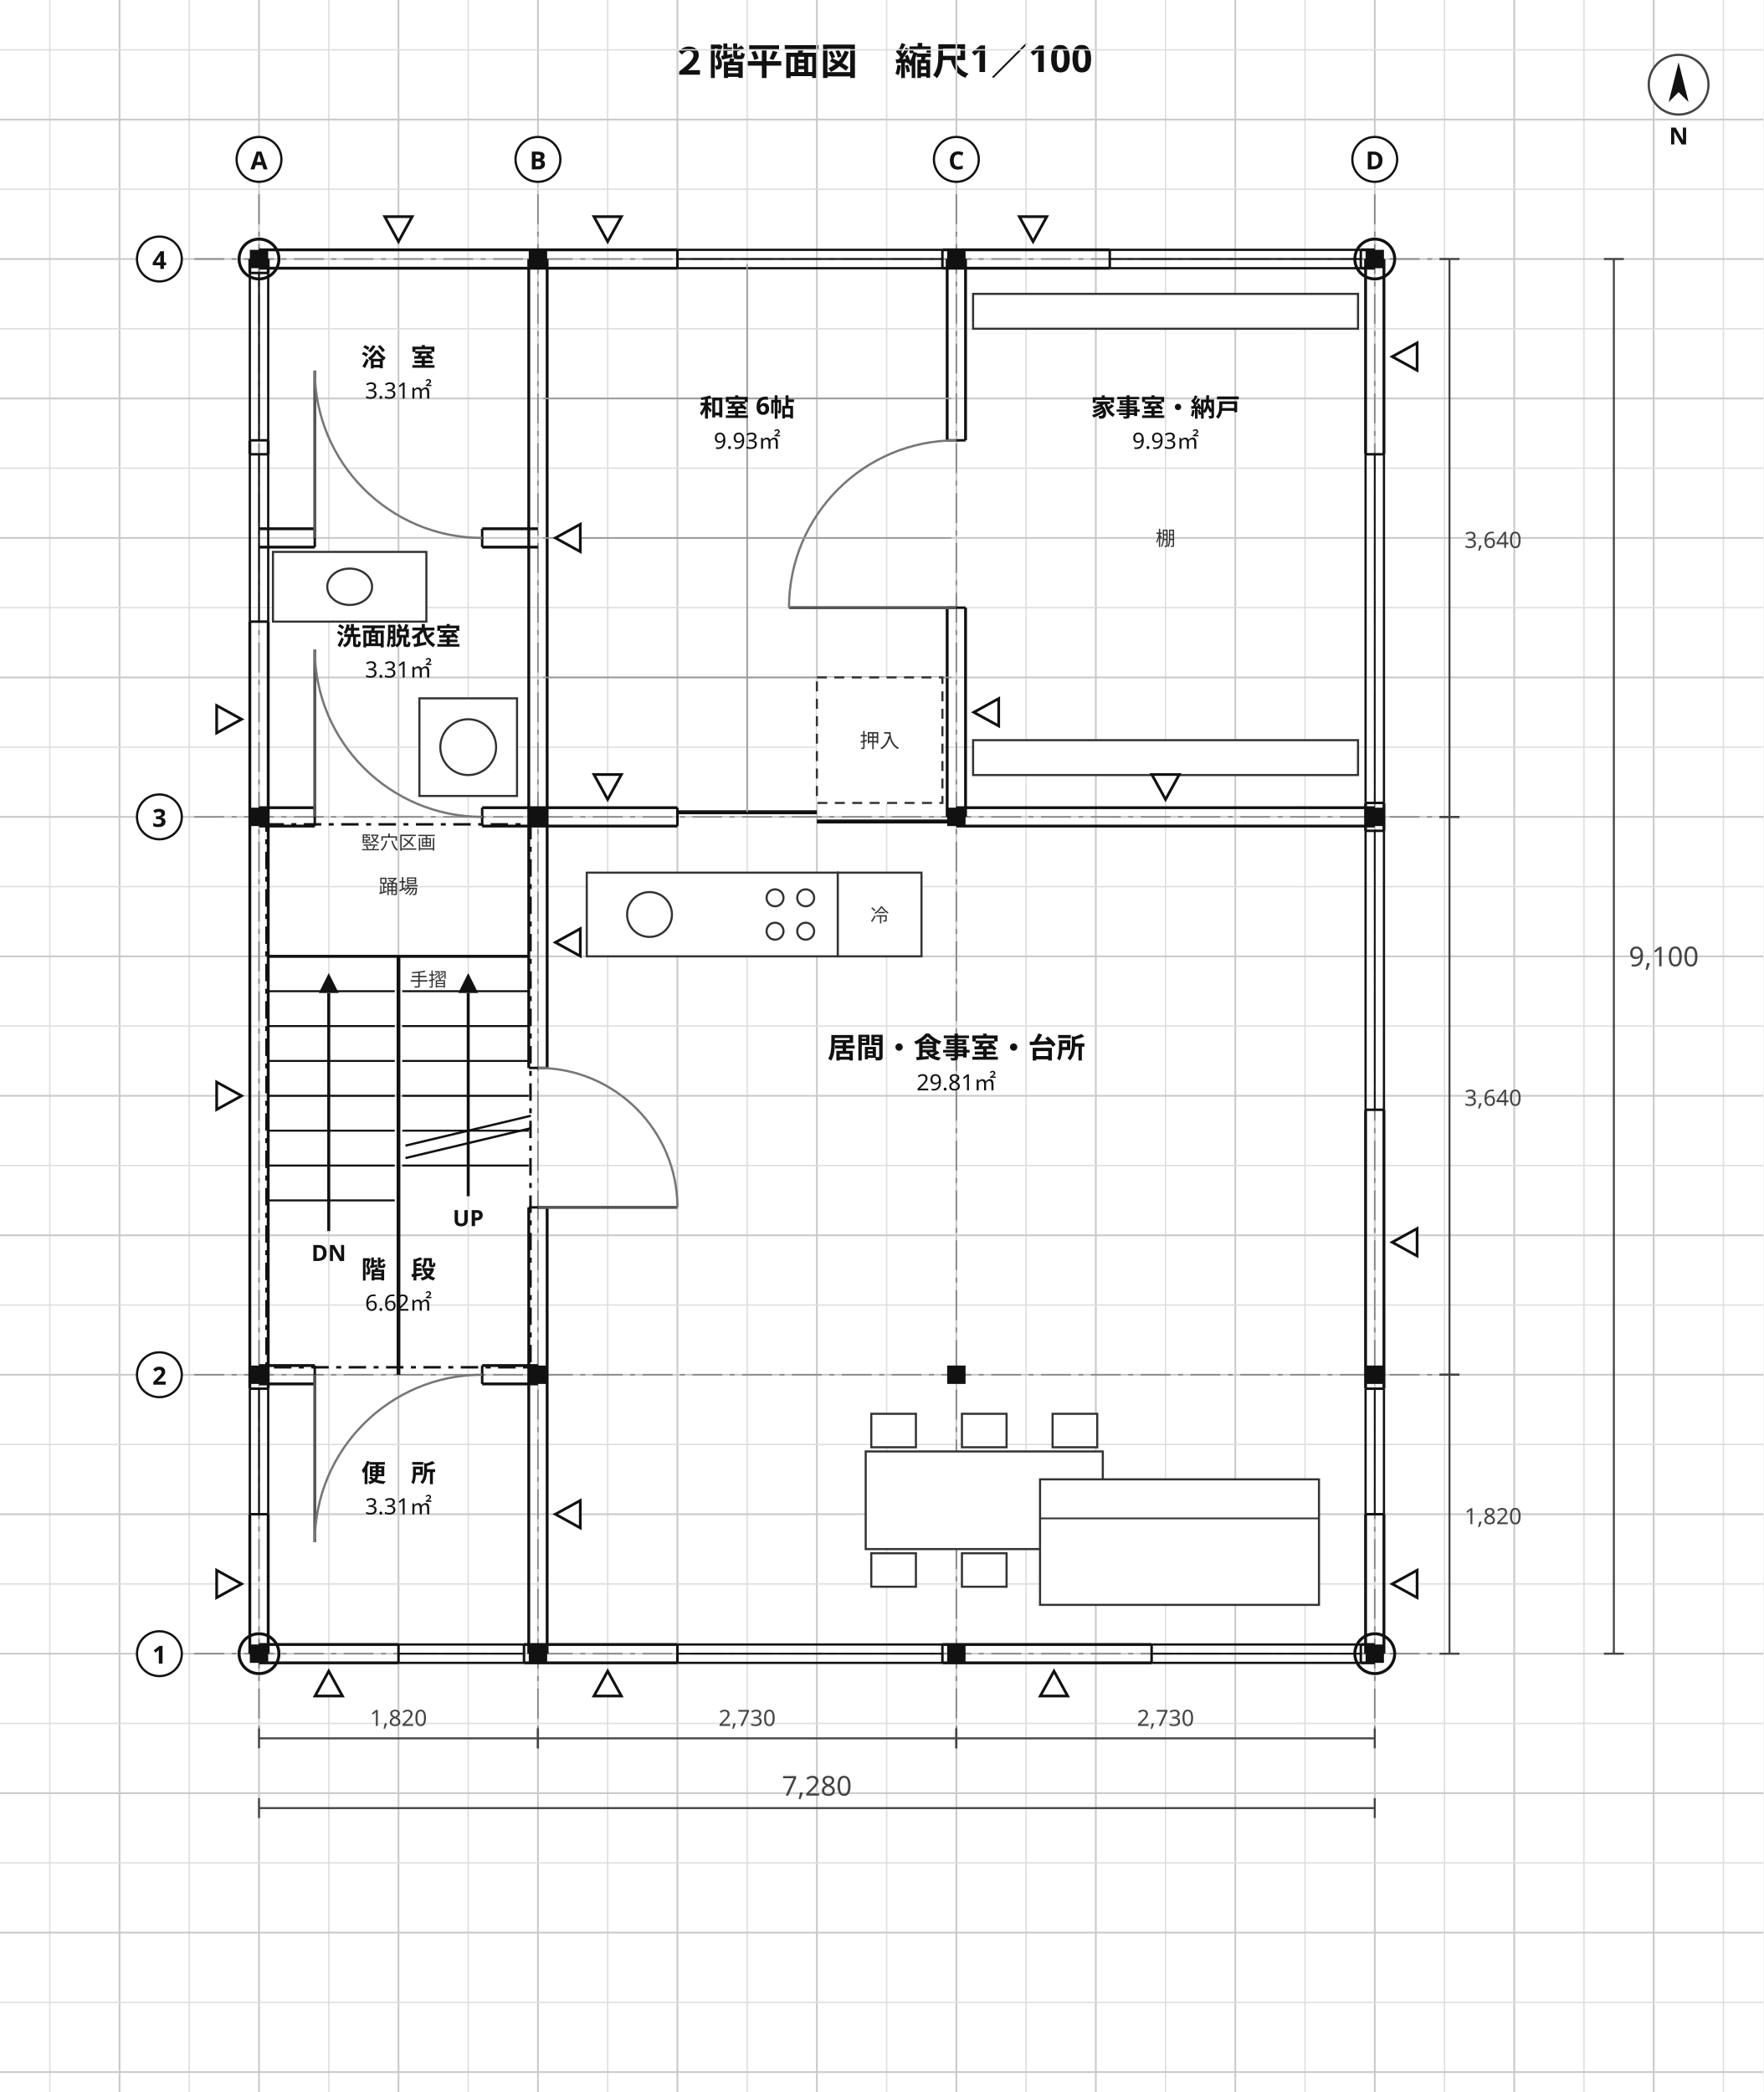
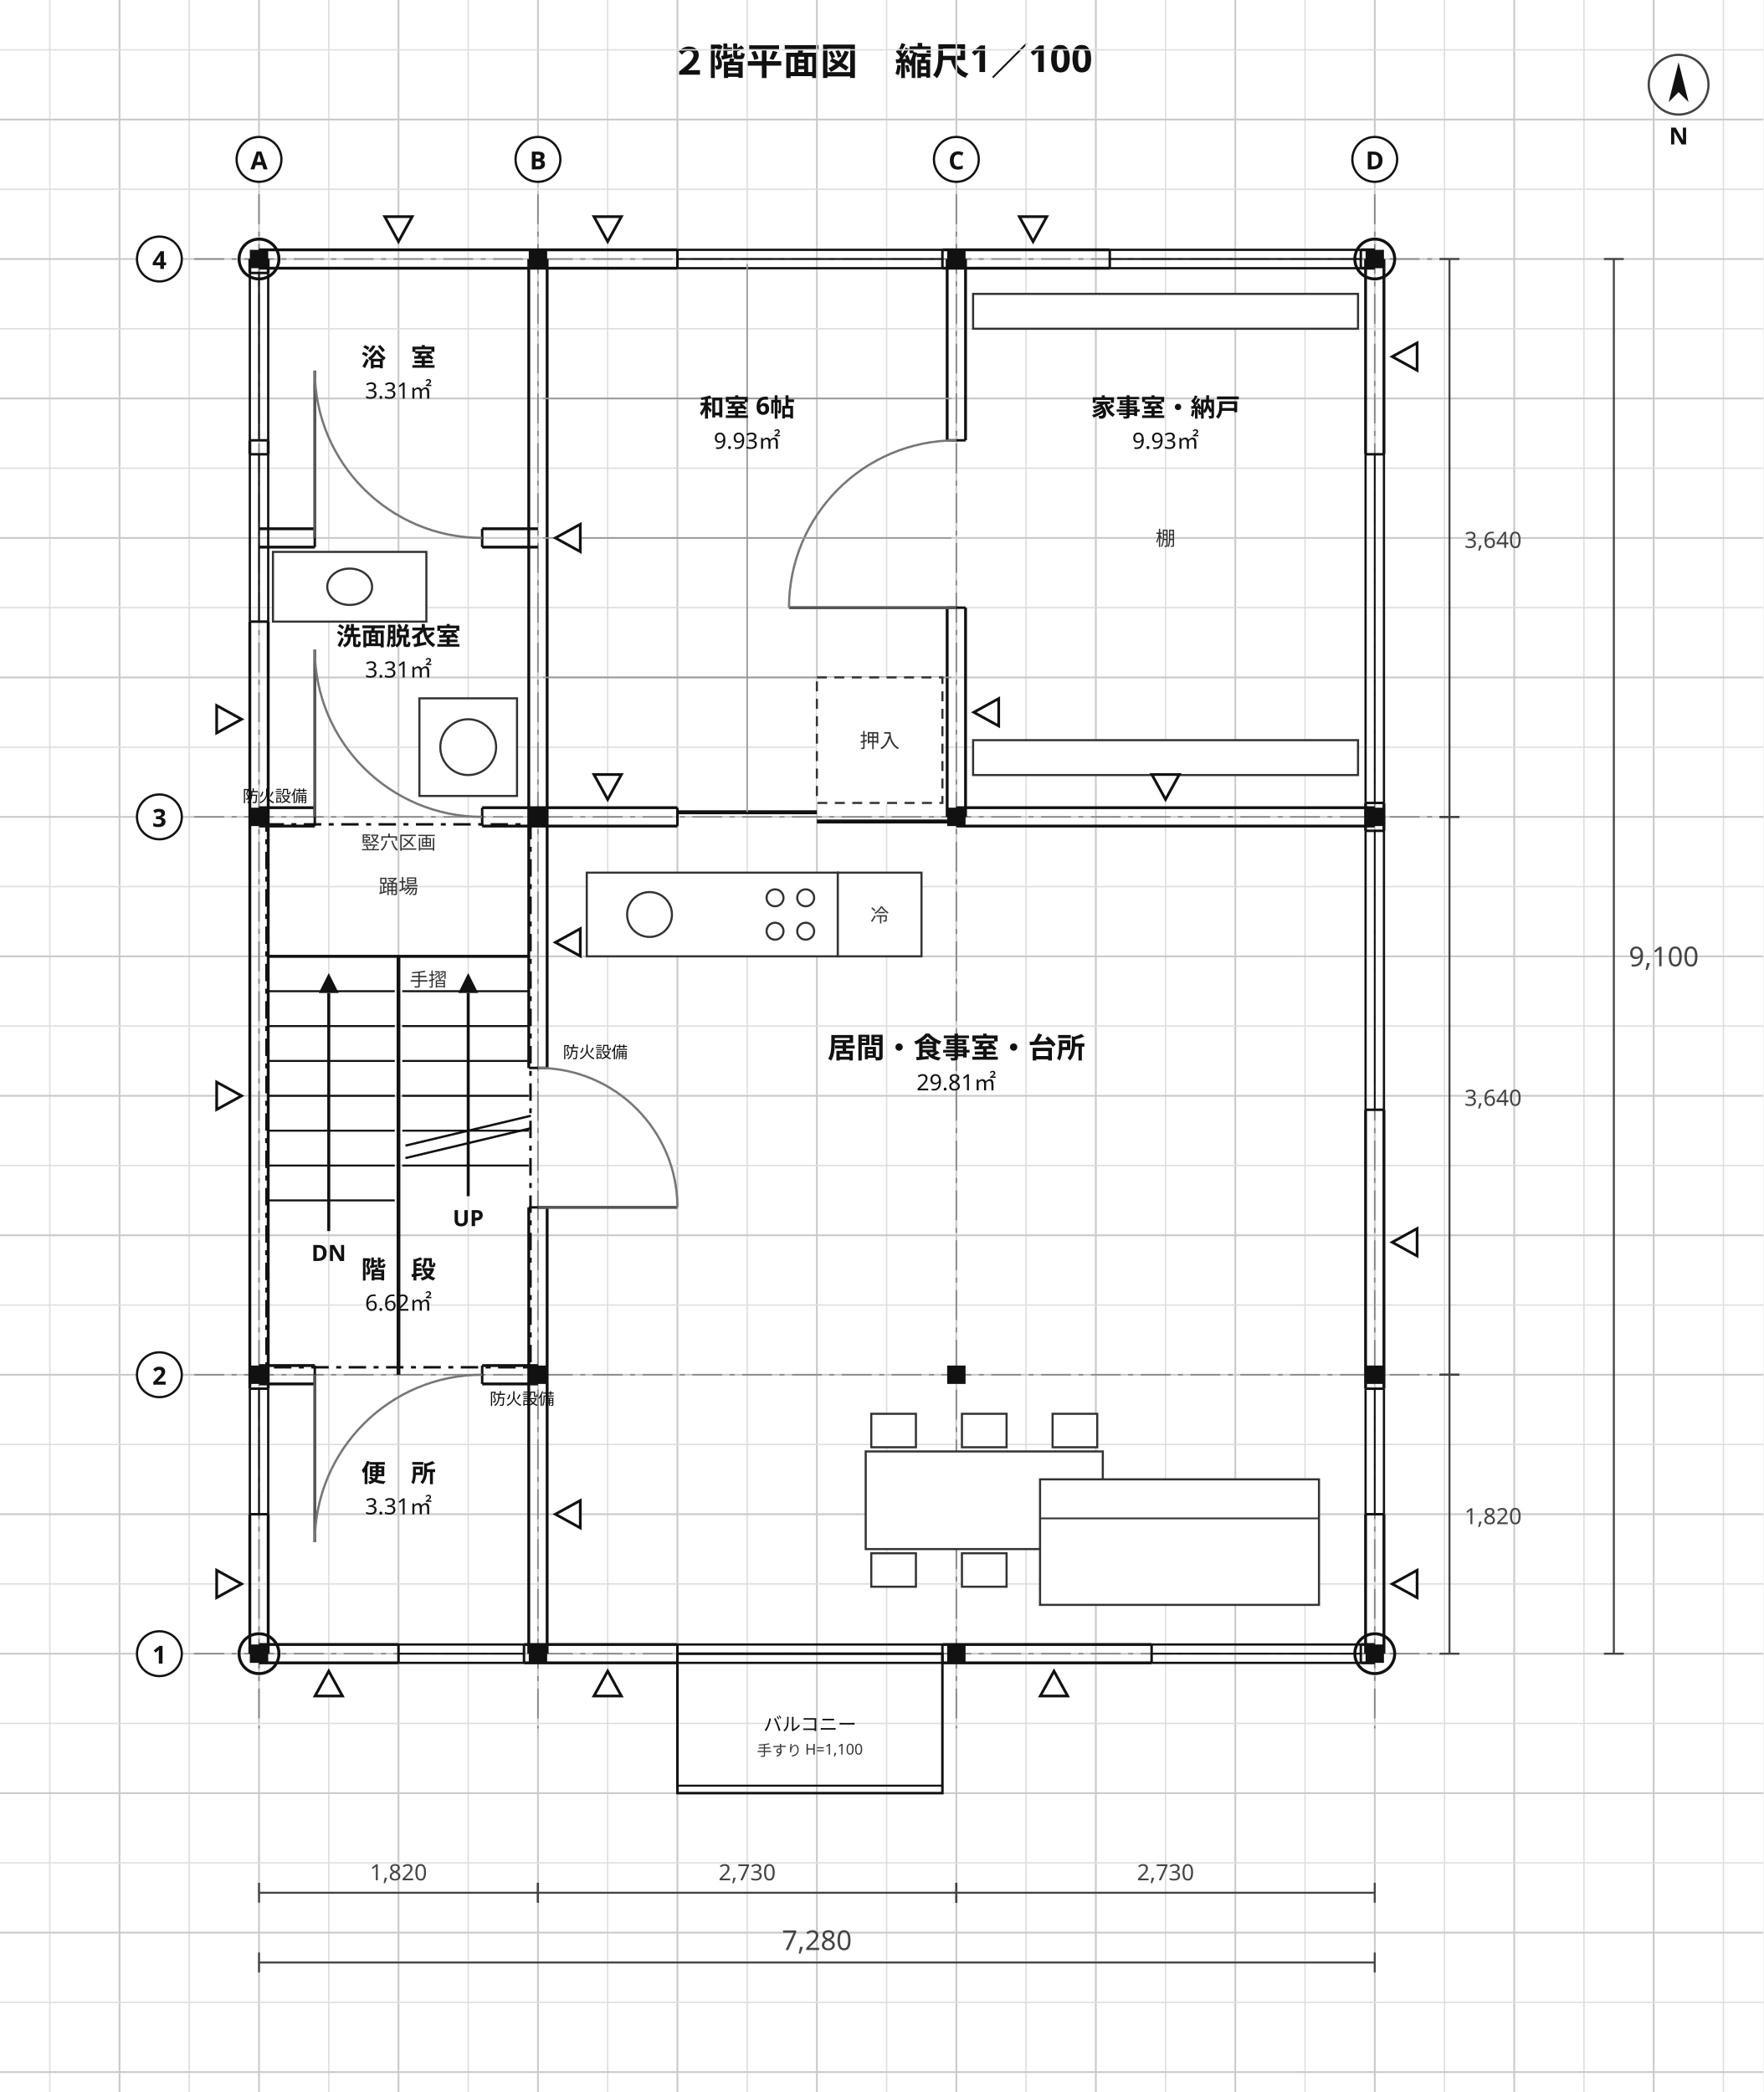
<svg xmlns="http://www.w3.org/2000/svg" viewBox="0 0 708 840" width="708" height="840" font-family="'Hiragino Sans','Hiragino Kaku Gothic ProN','Noto Sans JP','Yu Gothic',Meiryo,'IPAGothic',sans-serif">
  <rect width="708" height="840" fill="#ffffff" />
  <text x="354" y="30" font-size="15" text-anchor="middle" fill="#111" font-weight="700" font-family="'Hiragino Sans','Hiragino Kaku Gothic ProN','Noto Sans JP','Yu Gothic',Meiryo,'IPAGothic',sans-serif">２階平面図　縮尺1／100</text>
  <line x1="20" y1="0" x2="20" y2="840" stroke="#dedede" stroke-width="0.55" />
  <line x1="48" y1="0" x2="48" y2="840" stroke="#c9c9c9" stroke-width="0.7" />
  <line x1="76" y1="0" x2="76" y2="840" stroke="#dedede" stroke-width="0.55" />
  <line x1="104" y1="0" x2="104" y2="840" stroke="#c9c9c9" stroke-width="0.7" />
  <line x1="132" y1="0" x2="132" y2="840" stroke="#dedede" stroke-width="0.55" />
  <line x1="160" y1="0" x2="160" y2="840" stroke="#c9c9c9" stroke-width="0.7" />
  <line x1="188" y1="0" x2="188" y2="840" stroke="#dedede" stroke-width="0.55" />
  <line x1="216" y1="0" x2="216" y2="840" stroke="#c9c9c9" stroke-width="0.7" />
  <line x1="244" y1="0" x2="244" y2="840" stroke="#dedede" stroke-width="0.55" />
  <line x1="272" y1="0" x2="272" y2="840" stroke="#c9c9c9" stroke-width="0.7" />
  <line x1="300" y1="0" x2="300" y2="840" stroke="#dedede" stroke-width="0.55" />
  <line x1="328" y1="0" x2="328" y2="840" stroke="#c9c9c9" stroke-width="0.7" />
  <line x1="356" y1="0" x2="356" y2="840" stroke="#dedede" stroke-width="0.55" />
  <line x1="384" y1="0" x2="384" y2="840" stroke="#c9c9c9" stroke-width="0.7" />
  <line x1="412" y1="0" x2="412" y2="840" stroke="#dedede" stroke-width="0.55" />
  <line x1="440" y1="0" x2="440" y2="840" stroke="#c9c9c9" stroke-width="0.7" />
  <line x1="468" y1="0" x2="468" y2="840" stroke="#dedede" stroke-width="0.55" />
  <line x1="496" y1="0" x2="496" y2="840" stroke="#c9c9c9" stroke-width="0.7" />
  <line x1="524" y1="0" x2="524" y2="840" stroke="#dedede" stroke-width="0.55" />
  <line x1="552" y1="0" x2="552" y2="840" stroke="#c9c9c9" stroke-width="0.7" />
  <line x1="580" y1="0" x2="580" y2="840" stroke="#dedede" stroke-width="0.55" />
  <line x1="608" y1="0" x2="608" y2="840" stroke="#c9c9c9" stroke-width="0.7" />
  <line x1="636" y1="0" x2="636" y2="840" stroke="#dedede" stroke-width="0.55" />
  <line x1="664" y1="0" x2="664" y2="840" stroke="#c9c9c9" stroke-width="0.7" />
  <line x1="692" y1="0" x2="692" y2="840" stroke="#dedede" stroke-width="0.55" />
  <line x1="0" y1="20" x2="708" y2="20" stroke="#dedede" stroke-width="0.55" />
  <line x1="0" y1="48" x2="708" y2="48" stroke="#c9c9c9" stroke-width="0.7" />
  <line x1="0" y1="76" x2="708" y2="76" stroke="#dedede" stroke-width="0.55" />
  <line x1="0" y1="104" x2="708" y2="104" stroke="#c9c9c9" stroke-width="0.7" />
  <line x1="0" y1="132" x2="708" y2="132" stroke="#dedede" stroke-width="0.55" />
  <line x1="0" y1="160" x2="708" y2="160" stroke="#c9c9c9" stroke-width="0.7" />
  <line x1="0" y1="188" x2="708" y2="188" stroke="#dedede" stroke-width="0.55" />
  <line x1="0" y1="216" x2="708" y2="216" stroke="#c9c9c9" stroke-width="0.7" />
  <line x1="0" y1="244" x2="708" y2="244" stroke="#dedede" stroke-width="0.55" />
  <line x1="0" y1="272" x2="708" y2="272" stroke="#c9c9c9" stroke-width="0.7" />
  <line x1="0" y1="300" x2="708" y2="300" stroke="#dedede" stroke-width="0.55" />
  <line x1="0" y1="328" x2="708" y2="328" stroke="#c9c9c9" stroke-width="0.7" />
  <line x1="0" y1="356" x2="708" y2="356" stroke="#dedede" stroke-width="0.55" />
  <line x1="0" y1="384" x2="708" y2="384" stroke="#c9c9c9" stroke-width="0.7" />
  <line x1="0" y1="412" x2="708" y2="412" stroke="#dedede" stroke-width="0.55" />
  <line x1="0" y1="440" x2="708" y2="440" stroke="#c9c9c9" stroke-width="0.7" />
  <line x1="0" y1="468" x2="708" y2="468" stroke="#dedede" stroke-width="0.55" />
  <line x1="0" y1="496" x2="708" y2="496" stroke="#c9c9c9" stroke-width="0.7" />
  <line x1="0" y1="524" x2="708" y2="524" stroke="#dedede" stroke-width="0.55" />
  <line x1="0" y1="552" x2="708" y2="552" stroke="#c9c9c9" stroke-width="0.7" />
  <line x1="0" y1="580" x2="708" y2="580" stroke="#dedede" stroke-width="0.55" />
  <line x1="0" y1="608" x2="708" y2="608" stroke="#c9c9c9" stroke-width="0.7" />
  <line x1="0" y1="636" x2="708" y2="636" stroke="#dedede" stroke-width="0.55" />
  <line x1="0" y1="664" x2="708" y2="664" stroke="#c9c9c9" stroke-width="0.7" />
  <line x1="0" y1="692" x2="708" y2="692" stroke="#dedede" stroke-width="0.55" />
  <line x1="0" y1="720" x2="708" y2="720" stroke="#c9c9c9" stroke-width="0.7" />
  <line x1="0" y1="748" x2="708" y2="748" stroke="#dedede" stroke-width="0.55" />
  <line x1="0" y1="776" x2="708" y2="776" stroke="#c9c9c9" stroke-width="0.7" />
  <line x1="0" y1="804" x2="708" y2="804" stroke="#dedede" stroke-width="0.55" />
  <line x1="0" y1="832" x2="708" y2="832" stroke="#c9c9c9" stroke-width="0.7" />
  <line x1="104" y1="78" x2="104" y2="694" stroke="#888" stroke-width="0.6" stroke-dasharray="12 3 2 3" />
  <line x1="216" y1="78" x2="216" y2="694" stroke="#888" stroke-width="0.6" stroke-dasharray="12 3 2 3" />
  <line x1="384" y1="78" x2="384" y2="694" stroke="#888" stroke-width="0.6" stroke-dasharray="12 3 2 3" />
  <line x1="552" y1="78" x2="552" y2="694" stroke="#888" stroke-width="0.6" stroke-dasharray="12 3 2 3" />
  <line x1="78" y1="664" x2="582" y2="664" stroke="#888" stroke-width="0.6" stroke-dasharray="12 3 2 3" />
  <line x1="78" y1="552" x2="582" y2="552" stroke="#888" stroke-width="0.6" stroke-dasharray="12 3 2 3" />
  <line x1="78" y1="328" x2="582" y2="328" stroke="#888" stroke-width="0.6" stroke-dasharray="12 3 2 3" />
  <line x1="78" y1="104" x2="582" y2="104" stroke="#888" stroke-width="0.6" stroke-dasharray="12 3 2 3" />
  <line x1="100.31" y1="664" x2="100.31" y2="608" stroke="#111" stroke-width="1.15" />
  <line x1="107.69" y1="664" x2="107.69" y2="608" stroke="#111" stroke-width="1.15" />
  <line x1="100.31" y1="557.6" x2="100.31" y2="249.6" stroke="#111" stroke-width="1.15" />
  <line x1="107.69" y1="557.6" x2="107.69" y2="249.6" stroke="#111" stroke-width="1.15" />
  <line x1="100.31" y1="182.4" x2="100.31" y2="176.8" stroke="#111" stroke-width="1.15" />
  <line x1="107.69" y1="182.4" x2="107.69" y2="176.8" stroke="#111" stroke-width="1.15" />
  <line x1="100.31" y1="109.6" x2="100.31" y2="104" stroke="#111" stroke-width="1.15" />
  <line x1="107.69" y1="109.6" x2="107.69" y2="104" stroke="#111" stroke-width="1.15" />
  <line x1="212.31" y1="664" x2="212.31" y2="484.8" stroke="#111" stroke-width="1.15" />
  <line x1="219.69" y1="664" x2="219.69" y2="484.8" stroke="#111" stroke-width="1.15" />
  <line x1="212.31" y1="428.8" x2="212.31" y2="104" stroke="#111" stroke-width="1.15" />
  <line x1="219.69" y1="428.8" x2="219.69" y2="104" stroke="#111" stroke-width="1.15" />
  <line x1="104" y1="660.31" x2="160" y2="660.31" stroke="#111" stroke-width="1.15" />
  <line x1="104" y1="667.69" x2="160" y2="667.69" stroke="#111" stroke-width="1.15" />
  <line x1="210.4" y1="660.31" x2="272" y2="660.31" stroke="#111" stroke-width="1.15" />
  <line x1="210.4" y1="667.69" x2="272" y2="667.69" stroke="#111" stroke-width="1.15" />
  <line x1="378.4" y1="660.31" x2="462.4" y2="660.31" stroke="#111" stroke-width="1.15" />
  <line x1="378.4" y1="667.69" x2="462.4" y2="667.69" stroke="#111" stroke-width="1.15" />
  <line x1="546.4" y1="660.31" x2="552" y2="660.31" stroke="#111" stroke-width="1.15" />
  <line x1="546.4" y1="667.69" x2="552" y2="667.69" stroke="#111" stroke-width="1.15" />
  <line x1="104" y1="548.31" x2="126.4" y2="548.31" stroke="#111" stroke-width="1.15" />
  <line x1="104" y1="555.69" x2="126.4" y2="555.69" stroke="#111" stroke-width="1.15" />
  <line x1="193.6" y1="548.31" x2="216" y2="548.31" stroke="#111" stroke-width="1.15" />
  <line x1="193.6" y1="555.69" x2="216" y2="555.69" stroke="#111" stroke-width="1.15" />
  <line x1="104" y1="324.31" x2="126.4" y2="324.31" stroke="#111" stroke-width="1.15" />
  <line x1="104" y1="331.69" x2="126.4" y2="331.69" stroke="#111" stroke-width="1.15" />
  <line x1="193.6" y1="324.31" x2="272" y2="324.31" stroke="#111" stroke-width="1.15" />
  <line x1="193.6" y1="331.69" x2="272" y2="331.69" stroke="#111" stroke-width="1.15" />
  <line x1="384" y1="324.31" x2="552" y2="324.31" stroke="#111" stroke-width="1.15" />
  <line x1="384" y1="331.69" x2="552" y2="331.69" stroke="#111" stroke-width="1.15" />
  <line x1="104" y1="212.31" x2="126.4" y2="212.31" stroke="#111" stroke-width="1.15" />
  <line x1="104" y1="219.69" x2="126.4" y2="219.69" stroke="#111" stroke-width="1.15" />
  <line x1="193.6" y1="212.31" x2="216" y2="212.31" stroke="#111" stroke-width="1.15" />
  <line x1="193.6" y1="219.69" x2="216" y2="219.69" stroke="#111" stroke-width="1.15" />
  <line x1="104" y1="100.31" x2="272" y2="100.31" stroke="#111" stroke-width="1.15" />
  <line x1="104" y1="107.69" x2="272" y2="107.69" stroke="#111" stroke-width="1.15" />
  <line x1="378.4" y1="100.31" x2="445.6" y2="100.31" stroke="#111" stroke-width="1.15" />
  <line x1="378.4" y1="107.69" x2="445.6" y2="107.69" stroke="#111" stroke-width="1.15" />
  <line x1="546.4" y1="100.31" x2="552" y2="100.31" stroke="#111" stroke-width="1.15" />
  <line x1="546.4" y1="107.69" x2="552" y2="107.69" stroke="#111" stroke-width="1.15" />
  <line x1="548.31" y1="664" x2="548.31" y2="608" stroke="#111" stroke-width="1.15" />
  <line x1="555.69" y1="664" x2="555.69" y2="608" stroke="#111" stroke-width="1.15" />
  <line x1="548.31" y1="557.6" x2="548.31" y2="445.6" stroke="#111" stroke-width="1.15" />
  <line x1="555.69" y1="557.6" x2="555.69" y2="445.6" stroke="#111" stroke-width="1.15" />
  <line x1="548.31" y1="333.6" x2="548.31" y2="322.4" stroke="#111" stroke-width="1.15" />
  <line x1="555.69" y1="333.6" x2="555.69" y2="322.4" stroke="#111" stroke-width="1.15" />
  <line x1="548.31" y1="182.4" x2="548.31" y2="104" stroke="#111" stroke-width="1.15" />
  <line x1="555.69" y1="182.4" x2="555.69" y2="104" stroke="#111" stroke-width="1.15" />
  <line x1="380.31" y1="328" x2="380.31" y2="244" stroke="#111" stroke-width="1.15" />
  <line x1="387.69" y1="328" x2="387.69" y2="244" stroke="#111" stroke-width="1.15" />
  <line x1="380.31" y1="176.8" x2="380.31" y2="104" stroke="#111" stroke-width="1.15" />
  <line x1="387.69" y1="176.8" x2="387.69" y2="104" stroke="#111" stroke-width="1.15" />
  <line x1="272" y1="660.31" x2="378.4" y2="660.31" stroke="#111" stroke-width="0.9" />
  <line x1="272" y1="667.69" x2="378.4" y2="667.69" stroke="#111" stroke-width="0.9" />
  <line x1="272" y1="664" x2="378.4" y2="664" stroke="#111" stroke-width="0.7" />
  <line x1="272" y1="660.31" x2="272" y2="667.69" stroke="#111" stroke-width="1.0" />
  <line x1="378.4" y1="660.31" x2="378.4" y2="667.69" stroke="#111" stroke-width="1.0" />
  <line x1="462.4" y1="660.31" x2="546.4" y2="660.31" stroke="#111" stroke-width="0.9" />
  <line x1="462.4" y1="667.69" x2="546.4" y2="667.69" stroke="#111" stroke-width="0.9" />
  <line x1="462.4" y1="664" x2="546.4" y2="664" stroke="#111" stroke-width="0.7" />
  <line x1="462.4" y1="660.31" x2="462.4" y2="667.69" stroke="#111" stroke-width="1.0" />
  <line x1="546.4" y1="660.31" x2="546.4" y2="667.69" stroke="#111" stroke-width="1.0" />
  <line x1="160" y1="660.31" x2="210.4" y2="660.31" stroke="#111" stroke-width="0.9" />
  <line x1="160" y1="667.69" x2="210.4" y2="667.69" stroke="#111" stroke-width="0.9" />
  <line x1="160" y1="664" x2="210.4" y2="664" stroke="#111" stroke-width="0.7" />
  <line x1="160" y1="660.31" x2="160" y2="667.69" stroke="#111" stroke-width="1.0" />
  <line x1="210.4" y1="660.31" x2="210.4" y2="667.69" stroke="#111" stroke-width="1.0" />
  <line x1="548.31" y1="608" x2="548.31" y2="557.6" stroke="#111" stroke-width="0.9" />
  <line x1="555.69" y1="608" x2="555.69" y2="557.6" stroke="#111" stroke-width="0.9" />
  <line x1="552" y1="608" x2="552" y2="557.6" stroke="#111" stroke-width="0.7" />
  <line x1="548.31" y1="608" x2="555.69" y2="608" stroke="#111" stroke-width="1.0" />
  <line x1="548.31" y1="557.6" x2="555.69" y2="557.6" stroke="#111" stroke-width="1.0" />
  <line x1="548.31" y1="445.6" x2="548.31" y2="333.6" stroke="#111" stroke-width="0.9" />
  <line x1="555.69" y1="445.6" x2="555.69" y2="333.6" stroke="#111" stroke-width="0.9" />
  <line x1="552" y1="445.6" x2="552" y2="333.6" stroke="#111" stroke-width="0.7" />
  <line x1="548.31" y1="445.6" x2="555.69" y2="445.6" stroke="#111" stroke-width="1.0" />
  <line x1="548.31" y1="333.6" x2="555.69" y2="333.6" stroke="#111" stroke-width="1.0" />
  <line x1="548.31" y1="322.4" x2="548.31" y2="182.4" stroke="#111" stroke-width="0.9" />
  <line x1="555.69" y1="322.4" x2="555.69" y2="182.4" stroke="#111" stroke-width="0.9" />
  <line x1="552" y1="322.4" x2="552" y2="182.4" stroke="#111" stroke-width="0.7" />
  <line x1="548.31" y1="322.4" x2="555.69" y2="322.4" stroke="#111" stroke-width="1.0" />
  <line x1="548.31" y1="182.4" x2="555.69" y2="182.4" stroke="#111" stroke-width="1.0" />
  <line x1="272" y1="100.31" x2="378.4" y2="100.31" stroke="#111" stroke-width="0.9" />
  <line x1="272" y1="107.69" x2="378.4" y2="107.69" stroke="#111" stroke-width="0.9" />
  <line x1="272" y1="104" x2="378.4" y2="104" stroke="#111" stroke-width="0.7" />
  <line x1="272" y1="100.31" x2="272" y2="107.69" stroke="#111" stroke-width="1.0" />
  <line x1="378.4" y1="100.31" x2="378.4" y2="107.69" stroke="#111" stroke-width="1.0" />
  <line x1="445.6" y1="100.31" x2="546.4" y2="100.31" stroke="#111" stroke-width="0.9" />
  <line x1="445.6" y1="107.69" x2="546.4" y2="107.69" stroke="#111" stroke-width="0.9" />
  <line x1="445.6" y1="104" x2="546.4" y2="104" stroke="#111" stroke-width="0.7" />
  <line x1="445.6" y1="100.31" x2="445.6" y2="107.69" stroke="#111" stroke-width="1.0" />
  <line x1="546.4" y1="100.31" x2="546.4" y2="107.69" stroke="#111" stroke-width="1.0" />
  <line x1="100.31" y1="608" x2="100.31" y2="557.6" stroke="#111" stroke-width="0.9" />
  <line x1="107.69" y1="608" x2="107.69" y2="557.6" stroke="#111" stroke-width="0.9" />
  <line x1="104" y1="608" x2="104" y2="557.6" stroke="#111" stroke-width="0.7" />
  <line x1="100.31" y1="608" x2="107.69" y2="608" stroke="#111" stroke-width="1.0" />
  <line x1="100.31" y1="557.6" x2="107.69" y2="557.6" stroke="#111" stroke-width="1.0" />
  <line x1="100.31" y1="249.6" x2="100.31" y2="182.4" stroke="#111" stroke-width="0.9" />
  <line x1="107.69" y1="249.6" x2="107.69" y2="182.4" stroke="#111" stroke-width="0.9" />
  <line x1="104" y1="249.6" x2="104" y2="182.4" stroke="#111" stroke-width="0.7" />
  <line x1="100.31" y1="249.6" x2="107.69" y2="249.6" stroke="#111" stroke-width="1.0" />
  <line x1="100.31" y1="182.4" x2="107.69" y2="182.4" stroke="#111" stroke-width="1.0" />
  <line x1="100.31" y1="176.8" x2="100.31" y2="109.6" stroke="#111" stroke-width="0.9" />
  <line x1="107.69" y1="176.8" x2="107.69" y2="109.6" stroke="#111" stroke-width="0.9" />
  <line x1="104" y1="176.8" x2="104" y2="109.6" stroke="#111" stroke-width="0.7" />
  <line x1="100.31" y1="176.8" x2="107.69" y2="176.8" stroke="#111" stroke-width="1.0" />
  <line x1="100.31" y1="109.6" x2="107.69" y2="109.6" stroke="#111" stroke-width="1.0" />
  <line x1="126.4" y1="548.31" x2="126.4" y2="555.69" stroke="#111" stroke-width="1.0" />
  <line x1="193.6" y1="548.31" x2="193.6" y2="555.69" stroke="#111" stroke-width="1.0" />
  <line x1="126.4" y1="552" x2="126.4" y2="619.2" stroke="#555" stroke-width="1.2" />
  <path d="M 126.4 619.2 A 67.2 67.2 0 0 1 193.6 552.0" stroke="#777" stroke-width="0.9" fill="none" />
+   <text x="196.6" y="564" font-size="6.5" text-anchor="start" fill="#111" font-weight="400" font-family="'Hiragino Sans','Hiragino Kaku Gothic ProN','Noto Sans JP','Yu Gothic',Meiryo,'IPAGothic',sans-serif">防火設備</text>
  <line x1="212.31" y1="484.8" x2="219.69" y2="484.8" stroke="#111" stroke-width="1.0" />
  <line x1="212.31" y1="428.8" x2="219.69" y2="428.8" stroke="#111" stroke-width="1.0" />
  <line x1="216" y1="484.8" x2="272" y2="484.8" stroke="#555" stroke-width="1.2" />
  <path d="M 272.0 484.8 A 56.0 56.0 0 0 0 216.0 428.8" stroke="#777" stroke-width="0.9" fill="none" />
+   <text x="226" y="424.8" font-size="6.5" text-anchor="start" fill="#111" font-weight="400" font-family="'Hiragino Sans','Hiragino Kaku Gothic ProN','Noto Sans JP','Yu Gothic',Meiryo,'IPAGothic',sans-serif">防火設備</text>
  <line x1="126.4" y1="324.31" x2="126.4" y2="331.69" stroke="#111" stroke-width="1.0" />
  <line x1="193.6" y1="324.31" x2="193.6" y2="331.69" stroke="#111" stroke-width="1.0" />
  <line x1="126.4" y1="328" x2="126.4" y2="260.8" stroke="#555" stroke-width="1.2" />
  <path d="M 126.4 260.8 A 67.2 67.2 0 0 0 193.6 328.0" stroke="#777" stroke-width="0.9" fill="none" />
+   <text x="123.4" y="322" font-size="6.5" text-anchor="end" fill="#111" font-weight="400" font-family="'Hiragino Sans','Hiragino Kaku Gothic ProN','Noto Sans JP','Yu Gothic',Meiryo,'IPAGothic',sans-serif">防火設備</text>
  <line x1="272" y1="326.15" x2="328" y2="326.15" stroke="#111" stroke-width="1.6" />
  <line x1="328" y1="329.85" x2="384" y2="329.85" stroke="#111" stroke-width="1.6" />
  <line x1="272" y1="324.31" x2="272" y2="331.69" stroke="#111" stroke-width="1.0" />
  <line x1="384" y1="324.31" x2="384" y2="331.69" stroke="#111" stroke-width="1.0" />
  <line x1="126.4" y1="212.31" x2="126.4" y2="219.69" stroke="#111" stroke-width="1.0" />
  <line x1="193.6" y1="212.31" x2="193.6" y2="219.69" stroke="#111" stroke-width="1.0" />
  <line x1="126.4" y1="216" x2="126.4" y2="148.8" stroke="#555" stroke-width="1.2" />
  <path d="M 126.4 148.8 A 67.2 67.2 0 0 0 193.6 216.0" stroke="#777" stroke-width="0.9" fill="none" />
  <line x1="380.31" y1="244" x2="387.69" y2="244" stroke="#111" stroke-width="1.0" />
  <line x1="380.31" y1="176.8" x2="387.69" y2="176.8" stroke="#111" stroke-width="1.0" />
  <line x1="384" y1="244" x2="316.8" y2="244" stroke="#555" stroke-width="1.2" />
  <path d="M 316.8 244.0 A 67.2 67.2 0 0 1 384.0 176.8" stroke="#777" stroke-width="0.9" fill="none" />
+   <rect x="272" y="664" width="106.4" height="56" fill="none" stroke="#111" stroke-width="1.0" />
+   <line x1="272" y1="717" x2="378.4" y2="717" stroke="#111" stroke-width="0.8" />
+   <text x="325.2" y="695" font-size="7.5" text-anchor="middle" fill="#111" font-weight="400" font-family="'Hiragino Sans','Hiragino Kaku Gothic ProN','Noto Sans JP','Yu Gothic',Meiryo,'IPAGothic',sans-serif">バルコニー</text>
+   <text x="325.2" y="705" font-size="6" text-anchor="middle" fill="#333" font-weight="400" font-family="'Hiragino Sans','Hiragino Kaku Gothic ProN','Noto Sans JP','Yu Gothic',Meiryo,'IPAGothic',sans-serif">手すり H=1,100</text>
  <rect x="109.6" y="221.6" width="61.6" height="28" fill="#fff" stroke="#333" stroke-width="0.85" />
  <ellipse cx="140.4" cy="235.6" rx="9.0" ry="7.3" fill="#fff" stroke="#333" stroke-width="0.85" />
  <rect x="168.4" y="280.4" width="39.2" height="39.2" fill="#fff" stroke="#333" stroke-width="0.85" />
  <ellipse cx="188.0" cy="300.0" rx="11.2" ry="11.2" fill="#fff" stroke="#333" stroke-width="0.85" />
  <rect x="235.6" y="350.4" width="100.8" height="33.6" fill="#fff" stroke="#333" stroke-width="0.85" />
  <ellipse cx="260.8" cy="367.2" rx="9.0" ry="9.0" fill="#fff" stroke="#333" stroke-width="0.85" />
  <ellipse cx="311.2" cy="373.9" rx="3.4" ry="3.4" fill="#fff" stroke="#333" stroke-width="0.85" />
  <ellipse cx="311.2" cy="360.5" rx="3.4" ry="3.4" fill="#fff" stroke="#333" stroke-width="0.85" />
  <ellipse cx="323.5" cy="373.9" rx="3.4" ry="3.4" fill="#fff" stroke="#333" stroke-width="0.85" />
  <ellipse cx="323.5" cy="360.5" rx="3.4" ry="3.4" fill="#fff" stroke="#333" stroke-width="0.85" />
  <rect x="336.4" y="350.4" width="33.6" height="33.6" fill="#fff" stroke="#333" stroke-width="0.85" />
  <text x="353.2" y="370.2" font-size="7.5" text-anchor="middle" fill="#333" font-weight="400" font-family="'Hiragino Sans','Hiragino Kaku Gothic ProN','Noto Sans JP','Yu Gothic',Meiryo,'IPAGothic',sans-serif">冷</text>
  <rect x="347.6" y="582.8" width="95.2" height="39.2" fill="#fff" stroke="#333" stroke-width="0.85" />
  <rect x="349.84" y="623.68" width="17.92" height="13.44" fill="#fff" stroke="#333" stroke-width="0.85" />
  <rect x="349.84" y="567.68" width="17.92" height="13.44" fill="#fff" stroke="#333" stroke-width="0.85" />
  <rect x="386.24" y="623.68" width="17.92" height="13.44" fill="#fff" stroke="#333" stroke-width="0.85" />
  <rect x="386.24" y="567.68" width="17.92" height="13.44" fill="#fff" stroke="#333" stroke-width="0.85" />
  <rect x="422.64" y="623.68" width="17.92" height="13.44" fill="#fff" stroke="#333" stroke-width="0.85" />
  <rect x="422.64" y="567.68" width="17.92" height="13.44" fill="#fff" stroke="#333" stroke-width="0.85" />
  <rect x="417.6" y="594" width="112" height="50.4" fill="#fff" stroke="#333" stroke-width="0.85" />
  <line x1="417.6" y1="609.68" x2="529.6" y2="609.68" stroke="#333" stroke-width="0.7" />
  <line x1="218" y1="272" x2="382" y2="272" stroke="#999" stroke-width="0.6" />
  <line x1="218" y1="216" x2="382" y2="216" stroke="#999" stroke-width="0.6" />
  <line x1="218" y1="160" x2="382" y2="160" stroke="#999" stroke-width="0.6" />
  <line x1="300" y1="326" x2="300" y2="106" stroke="#999" stroke-width="0.6" />
  <rect x="328" y="272" width="50.4" height="50.4" fill="#fff" stroke="#333" stroke-width="0.85" stroke-dasharray="4 3" />
  <text x="353.2" y="300.2" font-size="8" text-anchor="middle" fill="#333" font-weight="400" font-family="'Hiragino Sans','Hiragino Kaku Gothic ProN','Noto Sans JP','Yu Gothic',Meiryo,'IPAGothic',sans-serif">押入</text>
  <rect x="390.72" y="297.2" width="154.56" height="14" fill="#fff" stroke="#333" stroke-width="0.85" />
  <rect x="390.72" y="118" width="154.56" height="14" fill="#fff" stroke="#333" stroke-width="0.85" />
  <text x="468" y="219" font-size="8" text-anchor="middle" fill="#333" font-weight="400" font-family="'Hiragino Sans','Hiragino Kaku Gothic ProN','Noto Sans JP','Yu Gothic',Meiryo,'IPAGothic',sans-serif">棚</text>
  <line x1="107.69" y1="384" x2="212.31" y2="384" stroke="#111" stroke-width="1.2" />
  <text x="160" y="358.8" font-size="8" text-anchor="middle" fill="#333" font-weight="400" font-family="'Hiragino Sans','Hiragino Kaku Gothic ProN','Noto Sans JP','Yu Gothic',Meiryo,'IPAGothic',sans-serif">踊場</text>
  <line x1="160" y1="552" x2="160" y2="384" stroke="#111" stroke-width="1.5" />
  <text x="172" y="396" font-size="7.5" text-anchor="middle" fill="#333" font-weight="400" font-family="'Hiragino Sans','Hiragino Kaku Gothic ProN','Noto Sans JP','Yu Gothic',Meiryo,'IPAGothic',sans-serif">手摺</text>
  <line x1="161.5" y1="398" x2="212.31" y2="398" stroke="#111" stroke-width="0.8" />
  <line x1="161.5" y1="412" x2="212.31" y2="412" stroke="#111" stroke-width="0.8" />
  <line x1="161.5" y1="426" x2="212.31" y2="426" stroke="#111" stroke-width="0.8" />
  <line x1="161.5" y1="440" x2="212.31" y2="440" stroke="#111" stroke-width="0.8" />
  <line x1="161.5" y1="454" x2="212.31" y2="454" stroke="#111" stroke-width="0.8" />
  <line x1="161.5" y1="468" x2="212.31" y2="468" stroke="#111" stroke-width="0.8" />
  <line x1="107.69" y1="398" x2="158.5" y2="398" stroke="#111" stroke-width="0.8" />
  <line x1="107.69" y1="412" x2="158.5" y2="412" stroke="#111" stroke-width="0.8" />
  <line x1="107.69" y1="426" x2="158.5" y2="426" stroke="#111" stroke-width="0.8" />
  <line x1="107.69" y1="440" x2="158.5" y2="440" stroke="#111" stroke-width="0.8" />
  <line x1="107.69" y1="454" x2="158.5" y2="454" stroke="#111" stroke-width="0.8" />
  <line x1="107.69" y1="468" x2="158.5" y2="468" stroke="#111" stroke-width="0.8" />
  <line x1="107.69" y1="482" x2="158.5" y2="482" stroke="#111" stroke-width="0.8" />
  <line x1="188" y1="480.32" x2="188" y2="398.72" stroke="#111" stroke-width="1.2" />
  <polygon points="188,390.72 184,398.72 192,398.72" fill="#111" />
  <text x="188" y="492.32" font-size="9" text-anchor="middle" fill="#111" font-weight="700" font-family="'Hiragino Sans','Hiragino Kaku Gothic ProN','Noto Sans JP','Yu Gothic',Meiryo,'IPAGothic',sans-serif">UP</text>
  <line x1="162.8" y1="460" x2="213.2" y2="448" stroke="#111" stroke-width="0.9" />
  <line x1="162.8" y1="465" x2="213.2" y2="453" stroke="#111" stroke-width="0.9" />
  <line x1="132" y1="494.32" x2="132" y2="398.72" stroke="#111" stroke-width="1.2" />
  <polygon points="132,390.72 128,398.72 136,398.72" fill="#111" />
  <text x="132" y="506.32" font-size="9" text-anchor="middle" fill="#111" font-weight="700" font-family="'Hiragino Sans','Hiragino Kaku Gothic ProN','Noto Sans JP','Yu Gothic',Meiryo,'IPAGothic',sans-serif">DN</text>
  <rect x="107" y="331" width="106" height="218" fill="none" stroke="#111" stroke-width="1.0" stroke-dasharray="7 3 2 3" />
  <text x="160" y="341" font-size="7.5" text-anchor="middle" fill="#333" font-weight="400" font-family="'Hiragino Sans','Hiragino Kaku Gothic ProN','Noto Sans JP','Yu Gothic',Meiryo,'IPAGothic',sans-serif">竪穴区画</text>
  <polygon points="97,636 87,630.5 87,641.5" fill="#fff" stroke="#111" stroke-width="1.1" />
  <polygon points="97,440 87,434.5 87,445.5" fill="#fff" stroke="#111" stroke-width="1.1" />
  <polygon points="97,288.8 87,283.3 87,294.3" fill="#fff" stroke="#111" stroke-width="1.1" />
  <polygon points="223,608 233,602.5 233,613.5" fill="#fff" stroke="#111" stroke-width="1.1" />
  <polygon points="223,378.4 233,372.9 233,383.9" fill="#fff" stroke="#111" stroke-width="1.1" />
  <polygon points="223,216 233,210.5 233,221.5" fill="#fff" stroke="#111" stroke-width="1.1" />
  <polygon points="391,286 401,280.5 401,291.5" fill="#fff" stroke="#111" stroke-width="1.1" />
  <polygon points="559,636 569,630.5 569,641.5" fill="#fff" stroke="#111" stroke-width="1.1" />
  <polygon points="559,498.8 569,493.3 569,504.3" fill="#fff" stroke="#111" stroke-width="1.1" />
  <polygon points="559,143.2 569,137.7 569,148.7" fill="#fff" stroke="#111" stroke-width="1.1" />
  <polygon points="132,671 126.5,681 137.5,681" fill="#fff" stroke="#111" stroke-width="1.1" />
  <polygon points="244,671 238.5,681 249.5,681" fill="#fff" stroke="#111" stroke-width="1.1" />
  <polygon points="423.2,671 417.7,681 428.7,681" fill="#fff" stroke="#111" stroke-width="1.1" />
  <polygon points="244,321 238.5,311 249.5,311" fill="#fff" stroke="#111" stroke-width="1.1" />
  <polygon points="468,321 462.5,311 473.5,311" fill="#fff" stroke="#111" stroke-width="1.1" />
  <polygon points="160,97 154.5,87 165.5,87" fill="#fff" stroke="#111" stroke-width="1.1" />
  <polygon points="244,97 238.5,87 249.5,87" fill="#fff" stroke="#111" stroke-width="1.1" />
  <polygon points="414.8,97 409.3,87 420.3,87" fill="#fff" stroke="#111" stroke-width="1.1" />
  <rect x="212.31" y="660.31" width="7.38" height="7.38" fill="#111" />
  <rect x="380.31" y="660.31" width="7.38" height="7.38" fill="#111" />
  <rect x="100.31" y="548.31" width="7.38" height="7.38" fill="#111" />
  <rect x="548.31" y="548.31" width="7.38" height="7.38" fill="#111" />
  <rect x="100.31" y="324.31" width="7.38" height="7.38" fill="#111" />
  <rect x="548.31" y="324.31" width="7.38" height="7.38" fill="#111" />
  <rect x="212.31" y="100.31" width="7.38" height="7.38" fill="#111" />
  <rect x="380.31" y="100.31" width="7.38" height="7.38" fill="#111" />
  <rect x="212.31" y="548.31" width="7.38" height="7.38" fill="#111" />
  <rect x="380.31" y="548.31" width="7.38" height="7.38" fill="#111" />
  <rect x="212.31" y="324.31" width="7.38" height="7.38" fill="#111" />
  <rect x="380.31" y="324.31" width="7.38" height="7.38" fill="#111" />
  <rect x="100.31" y="660.31" width="7.38" height="7.38" fill="#111" />
  <circle cx="104" cy="664" r="8" fill="none" stroke="#111" stroke-width="1.2" />
  <rect x="548.31" y="660.31" width="7.38" height="7.38" fill="#111" />
  <circle cx="552" cy="664" r="8" fill="none" stroke="#111" stroke-width="1.2" />
  <rect x="100.31" y="100.31" width="7.38" height="7.38" fill="#111" />
  <circle cx="104" cy="104" r="8" fill="none" stroke="#111" stroke-width="1.2" />
  <rect x="548.31" y="100.31" width="7.38" height="7.38" fill="#111" />
  <circle cx="552" cy="104" r="8" fill="none" stroke="#111" stroke-width="1.2" />
  <text x="160" y="595.04" font-size="10" text-anchor="middle" fill="#111" font-weight="700" font-family="'Hiragino Sans','Hiragino Kaku Gothic ProN','Noto Sans JP','Yu Gothic',Meiryo,'IPAGothic',sans-serif">便　所</text>
  <text x="160" y="608.04" font-size="9" text-anchor="middle" fill="#111" font-weight="400" font-family="'Hiragino Sans','Hiragino Kaku Gothic ProN','Noto Sans JP','Yu Gothic',Meiryo,'IPAGothic',sans-serif">3.31㎡</text>
  <text x="160" y="513.28" font-size="10" text-anchor="middle" fill="#111" font-weight="700" font-family="'Hiragino Sans','Hiragino Kaku Gothic ProN','Noto Sans JP','Yu Gothic',Meiryo,'IPAGothic',sans-serif">階　段</text>
  <text x="160" y="526.28" font-size="9" text-anchor="middle" fill="#111" font-weight="400" font-family="'Hiragino Sans','Hiragino Kaku Gothic ProN','Noto Sans JP','Yu Gothic',Meiryo,'IPAGothic',sans-serif">6.62㎡</text>
  <text x="160" y="259.04" font-size="10" text-anchor="middle" fill="#111" font-weight="700" font-family="'Hiragino Sans','Hiragino Kaku Gothic ProN','Noto Sans JP','Yu Gothic',Meiryo,'IPAGothic',sans-serif">洗面脱衣室</text>
  <text x="160" y="272.04" font-size="9" text-anchor="middle" fill="#111" font-weight="400" font-family="'Hiragino Sans','Hiragino Kaku Gothic ProN','Noto Sans JP','Yu Gothic',Meiryo,'IPAGothic',sans-serif">3.31㎡</text>
  <text x="160" y="147.04" font-size="10" text-anchor="middle" fill="#111" font-weight="700" font-family="'Hiragino Sans','Hiragino Kaku Gothic ProN','Noto Sans JP','Yu Gothic',Meiryo,'IPAGothic',sans-serif">浴　室</text>
  <text x="160" y="160.04" font-size="9" text-anchor="middle" fill="#111" font-weight="400" font-family="'Hiragino Sans','Hiragino Kaku Gothic ProN','Noto Sans JP','Yu Gothic',Meiryo,'IPAGothic',sans-serif">3.31㎡</text>
  <text x="384" y="424.8" font-size="11.5" text-anchor="middle" fill="#111" font-weight="700" font-family="'Hiragino Sans','Hiragino Kaku Gothic ProN','Noto Sans JP','Yu Gothic',Meiryo,'IPAGothic',sans-serif">居間・食事室・台所</text>
  <text x="384" y="437.8" font-size="9" text-anchor="middle" fill="#111" font-weight="400" font-family="'Hiragino Sans','Hiragino Kaku Gothic ProN','Noto Sans JP','Yu Gothic',Meiryo,'IPAGothic',sans-serif">29.81㎡</text>
  <text x="300" y="167.2" font-size="10" text-anchor="middle" fill="#111" font-weight="700" font-family="'Hiragino Sans','Hiragino Kaku Gothic ProN','Noto Sans JP','Yu Gothic',Meiryo,'IPAGothic',sans-serif">和室 6帖</text>
  <text x="300" y="180.2" font-size="9" text-anchor="middle" fill="#111" font-weight="400" font-family="'Hiragino Sans','Hiragino Kaku Gothic ProN','Noto Sans JP','Yu Gothic',Meiryo,'IPAGothic',sans-serif">9.93㎡</text>
  <text x="468" y="167.2" font-size="10" text-anchor="middle" fill="#111" font-weight="700" font-family="'Hiragino Sans','Hiragino Kaku Gothic ProN','Noto Sans JP','Yu Gothic',Meiryo,'IPAGothic',sans-serif">家事室・納戸</text>
  <text x="468" y="180.2" font-size="9" text-anchor="middle" fill="#111" font-weight="400" font-family="'Hiragino Sans','Hiragino Kaku Gothic ProN','Noto Sans JP','Yu Gothic',Meiryo,'IPAGothic',sans-serif">9.93㎡</text>
  <circle cx="104" cy="64" r="9" fill="#fff" stroke="#111" stroke-width="0.9" />
  <text x="104" y="68" font-size="10" text-anchor="middle" fill="#111" font-weight="700" font-family="'Hiragino Sans','Hiragino Kaku Gothic ProN','Noto Sans JP','Yu Gothic',Meiryo,'IPAGothic',sans-serif">A</text>
  <circle cx="216" cy="64" r="9" fill="#fff" stroke="#111" stroke-width="0.9" />
  <text x="216" y="68" font-size="10" text-anchor="middle" fill="#111" font-weight="700" font-family="'Hiragino Sans','Hiragino Kaku Gothic ProN','Noto Sans JP','Yu Gothic',Meiryo,'IPAGothic',sans-serif">B</text>
  <circle cx="384" cy="64" r="9" fill="#fff" stroke="#111" stroke-width="0.9" />
  <text x="384" y="68" font-size="10" text-anchor="middle" fill="#111" font-weight="700" font-family="'Hiragino Sans','Hiragino Kaku Gothic ProN','Noto Sans JP','Yu Gothic',Meiryo,'IPAGothic',sans-serif">C</text>
  <circle cx="552" cy="64" r="9" fill="#fff" stroke="#111" stroke-width="0.9" />
  <text x="552" y="68" font-size="10" text-anchor="middle" fill="#111" font-weight="700" font-family="'Hiragino Sans','Hiragino Kaku Gothic ProN','Noto Sans JP','Yu Gothic',Meiryo,'IPAGothic',sans-serif">D</text>
  <circle cx="64" cy="664" r="9" fill="#fff" stroke="#111" stroke-width="0.9" />
  <text x="64" y="668" font-size="10" text-anchor="middle" fill="#111" font-weight="700" font-family="'Hiragino Sans','Hiragino Kaku Gothic ProN','Noto Sans JP','Yu Gothic',Meiryo,'IPAGothic',sans-serif">1</text>
  <circle cx="64" cy="552" r="9" fill="#fff" stroke="#111" stroke-width="0.9" />
  <text x="64" y="556" font-size="10" text-anchor="middle" fill="#111" font-weight="700" font-family="'Hiragino Sans','Hiragino Kaku Gothic ProN','Noto Sans JP','Yu Gothic',Meiryo,'IPAGothic',sans-serif">2</text>
  <circle cx="64" cy="328" r="9" fill="#fff" stroke="#111" stroke-width="0.9" />
  <text x="64" y="332" font-size="10" text-anchor="middle" fill="#111" font-weight="700" font-family="'Hiragino Sans','Hiragino Kaku Gothic ProN','Noto Sans JP','Yu Gothic',Meiryo,'IPAGothic',sans-serif">3</text>
  <circle cx="64" cy="104" r="9" fill="#fff" stroke="#111" stroke-width="0.9" />
  <text x="64" y="108" font-size="10" text-anchor="middle" fill="#111" font-weight="700" font-family="'Hiragino Sans','Hiragino Kaku Gothic ProN','Noto Sans JP','Yu Gothic',Meiryo,'IPAGothic',sans-serif">4</text>
-   <line x1="104" y1="698" x2="216" y2="698" stroke="#444" stroke-width="0.8" />
-   <line x1="104" y1="694" x2="104" y2="702" stroke="#444" stroke-width="0.8" />
-   <line x1="216" y1="694" x2="216" y2="702" stroke="#444" stroke-width="0.8" />
-   <text x="160" y="693" font-size="9" text-anchor="middle" fill="#444" font-weight="400" font-family="'Hiragino Sans','Hiragino Kaku Gothic ProN','Noto Sans JP','Yu Gothic',Meiryo,'IPAGothic',sans-serif">1,820</text>
-   <line x1="216" y1="698" x2="384" y2="698" stroke="#444" stroke-width="0.8" />
-   <line x1="216" y1="694" x2="216" y2="702" stroke="#444" stroke-width="0.8" />
-   <line x1="384" y1="694" x2="384" y2="702" stroke="#444" stroke-width="0.8" />
-   <text x="300" y="693" font-size="9" text-anchor="middle" fill="#444" font-weight="400" font-family="'Hiragino Sans','Hiragino Kaku Gothic ProN','Noto Sans JP','Yu Gothic',Meiryo,'IPAGothic',sans-serif">2,730</text>
-   <line x1="384" y1="698" x2="552" y2="698" stroke="#444" stroke-width="0.8" />
-   <line x1="384" y1="694" x2="384" y2="702" stroke="#444" stroke-width="0.8" />
-   <line x1="552" y1="694" x2="552" y2="702" stroke="#444" stroke-width="0.8" />
-   <text x="468" y="693" font-size="9" text-anchor="middle" fill="#444" font-weight="400" font-family="'Hiragino Sans','Hiragino Kaku Gothic ProN','Noto Sans JP','Yu Gothic',Meiryo,'IPAGothic',sans-serif">2,730</text>
-   <line x1="104" y1="726" x2="552" y2="726" stroke="#444" stroke-width="0.8" />
-   <line x1="104" y1="722" x2="104" y2="730" stroke="#444" stroke-width="0.8" />
-   <line x1="552" y1="722" x2="552" y2="730" stroke="#444" stroke-width="0.8" />
-   <text x="328" y="721" font-size="11" text-anchor="middle" fill="#444" font-weight="400" font-family="'Hiragino Sans','Hiragino Kaku Gothic ProN','Noto Sans JP','Yu Gothic',Meiryo,'IPAGothic',sans-serif">7,280</text>
+   <line x1="104" y1="760" x2="216" y2="760" stroke="#444" stroke-width="0.8" />
+   <line x1="104" y1="756" x2="104" y2="764" stroke="#444" stroke-width="0.8" />
+   <line x1="216" y1="756" x2="216" y2="764" stroke="#444" stroke-width="0.8" />
+   <text x="160" y="755" font-size="9" text-anchor="middle" fill="#444" font-weight="400" font-family="'Hiragino Sans','Hiragino Kaku Gothic ProN','Noto Sans JP','Yu Gothic',Meiryo,'IPAGothic',sans-serif">1,820</text>
+   <line x1="216" y1="760" x2="384" y2="760" stroke="#444" stroke-width="0.8" />
+   <line x1="216" y1="756" x2="216" y2="764" stroke="#444" stroke-width="0.8" />
+   <line x1="384" y1="756" x2="384" y2="764" stroke="#444" stroke-width="0.8" />
+   <text x="300" y="755" font-size="9" text-anchor="middle" fill="#444" font-weight="400" font-family="'Hiragino Sans','Hiragino Kaku Gothic ProN','Noto Sans JP','Yu Gothic',Meiryo,'IPAGothic',sans-serif">2,730</text>
+   <line x1="384" y1="760" x2="552" y2="760" stroke="#444" stroke-width="0.8" />
+   <line x1="384" y1="756" x2="384" y2="764" stroke="#444" stroke-width="0.8" />
+   <line x1="552" y1="756" x2="552" y2="764" stroke="#444" stroke-width="0.8" />
+   <text x="468" y="755" font-size="9" text-anchor="middle" fill="#444" font-weight="400" font-family="'Hiragino Sans','Hiragino Kaku Gothic ProN','Noto Sans JP','Yu Gothic',Meiryo,'IPAGothic',sans-serif">2,730</text>
+   <line x1="104" y1="788" x2="552" y2="788" stroke="#444" stroke-width="0.8" />
+   <line x1="104" y1="784" x2="104" y2="792" stroke="#444" stroke-width="0.8" />
+   <line x1="552" y1="784" x2="552" y2="792" stroke="#444" stroke-width="0.8" />
+   <text x="328" y="783" font-size="11" text-anchor="middle" fill="#444" font-weight="400" font-family="'Hiragino Sans','Hiragino Kaku Gothic ProN','Noto Sans JP','Yu Gothic',Meiryo,'IPAGothic',sans-serif">7,280</text>
  <line x1="582" y1="664" x2="582" y2="552" stroke="#444" stroke-width="0.8" />
  <line x1="578" y1="664" x2="586" y2="664" stroke="#444" stroke-width="0.8" />
  <line x1="578" y1="552" x2="586" y2="552" stroke="#444" stroke-width="0.8" />
  <text x="588" y="612" font-size="9" text-anchor="start" fill="#444" font-weight="400" font-family="'Hiragino Sans','Hiragino Kaku Gothic ProN','Noto Sans JP','Yu Gothic',Meiryo,'IPAGothic',sans-serif">1,820</text>
  <line x1="582" y1="552" x2="582" y2="328" stroke="#444" stroke-width="0.8" />
  <line x1="578" y1="552" x2="586" y2="552" stroke="#444" stroke-width="0.8" />
  <line x1="578" y1="328" x2="586" y2="328" stroke="#444" stroke-width="0.8" />
  <text x="588" y="444" font-size="9" text-anchor="start" fill="#444" font-weight="400" font-family="'Hiragino Sans','Hiragino Kaku Gothic ProN','Noto Sans JP','Yu Gothic',Meiryo,'IPAGothic',sans-serif">3,640</text>
  <line x1="582" y1="328" x2="582" y2="104" stroke="#444" stroke-width="0.8" />
  <line x1="578" y1="328" x2="586" y2="328" stroke="#444" stroke-width="0.8" />
  <line x1="578" y1="104" x2="586" y2="104" stroke="#444" stroke-width="0.8" />
  <text x="588" y="220" font-size="9" text-anchor="start" fill="#444" font-weight="400" font-family="'Hiragino Sans','Hiragino Kaku Gothic ProN','Noto Sans JP','Yu Gothic',Meiryo,'IPAGothic',sans-serif">3,640</text>
  <line x1="648" y1="664" x2="648" y2="104" stroke="#444" stroke-width="0.8" />
  <line x1="644" y1="664" x2="652" y2="664" stroke="#444" stroke-width="0.8" />
  <line x1="644" y1="104" x2="652" y2="104" stroke="#444" stroke-width="0.8" />
  <text x="654" y="388" font-size="11" text-anchor="start" fill="#444" font-weight="400" font-family="'Hiragino Sans','Hiragino Kaku Gothic ProN','Noto Sans JP','Yu Gothic',Meiryo,'IPAGothic',sans-serif">9,100</text>
  <circle cx="674" cy="34" r="12" fill="#fff" stroke="#444" stroke-width="0.9" />
  <polygon points="674,25 670,41 674,37 678,41" fill="#111" />
  <text x="674" y="58" font-size="9.5" text-anchor="middle" fill="#111" font-weight="700" font-family="'Hiragino Sans','Hiragino Kaku Gothic ProN','Noto Sans JP','Yu Gothic',Meiryo,'IPAGothic',sans-serif">N</text>
</svg>
